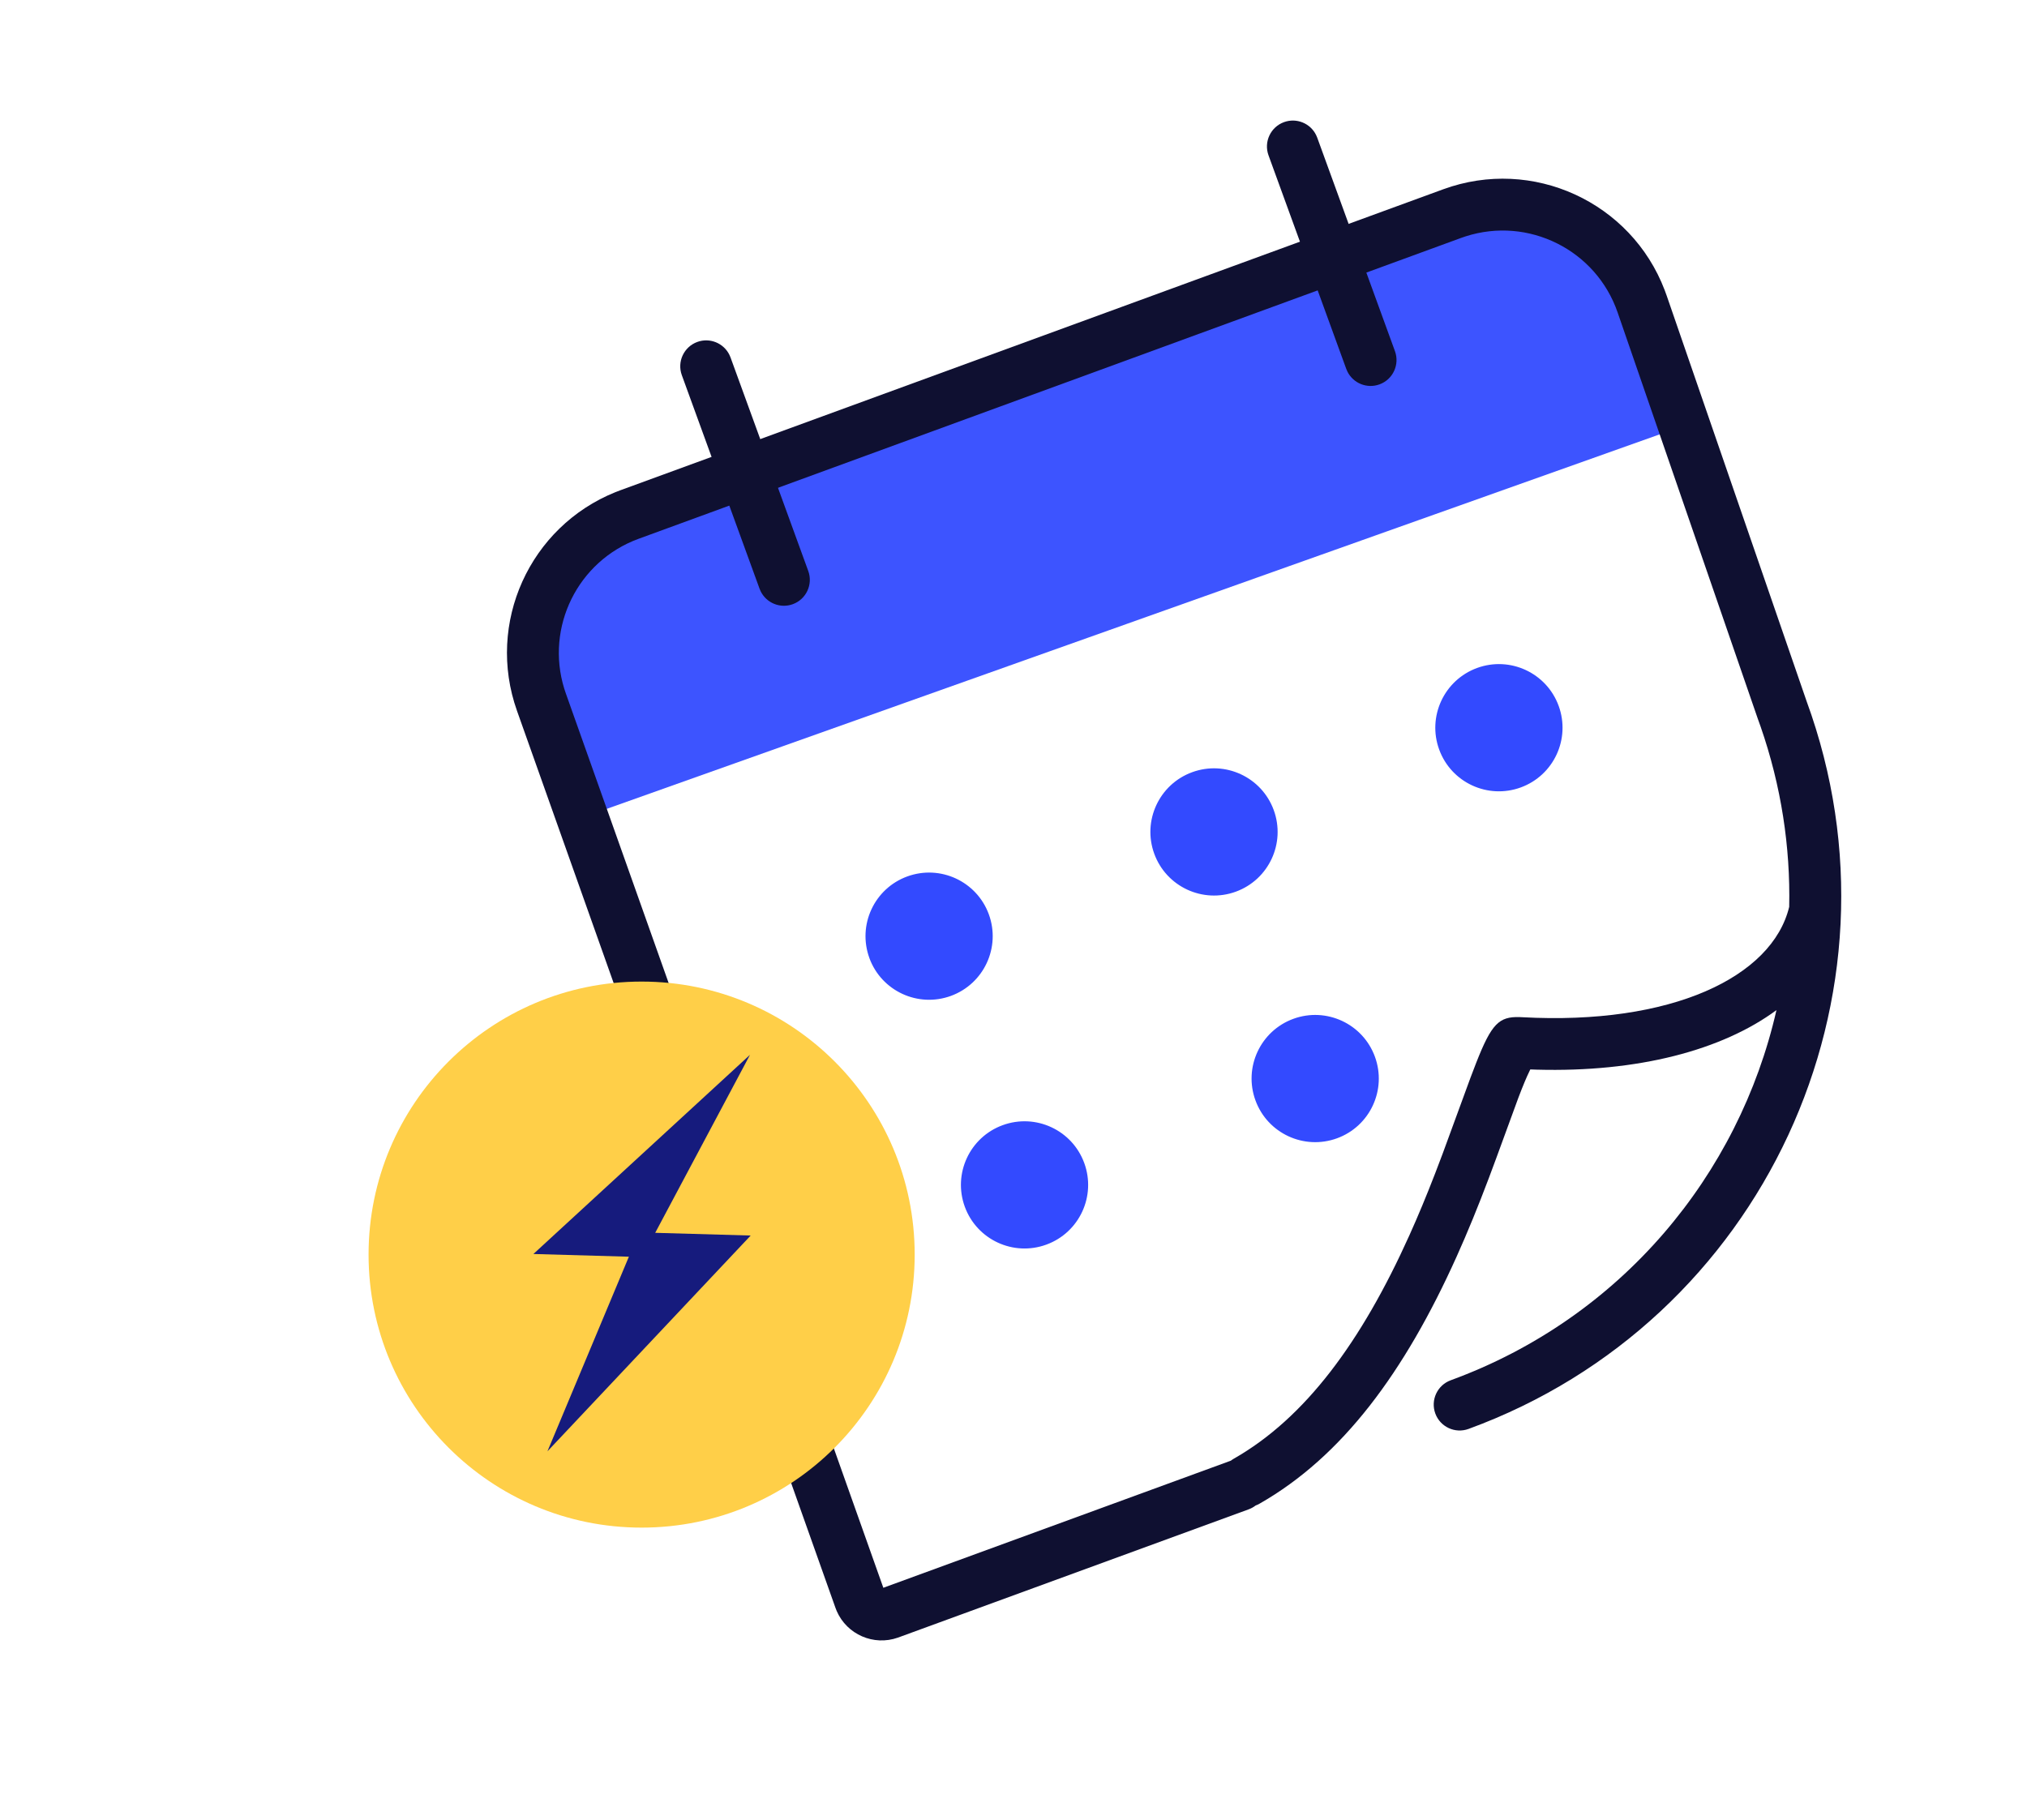
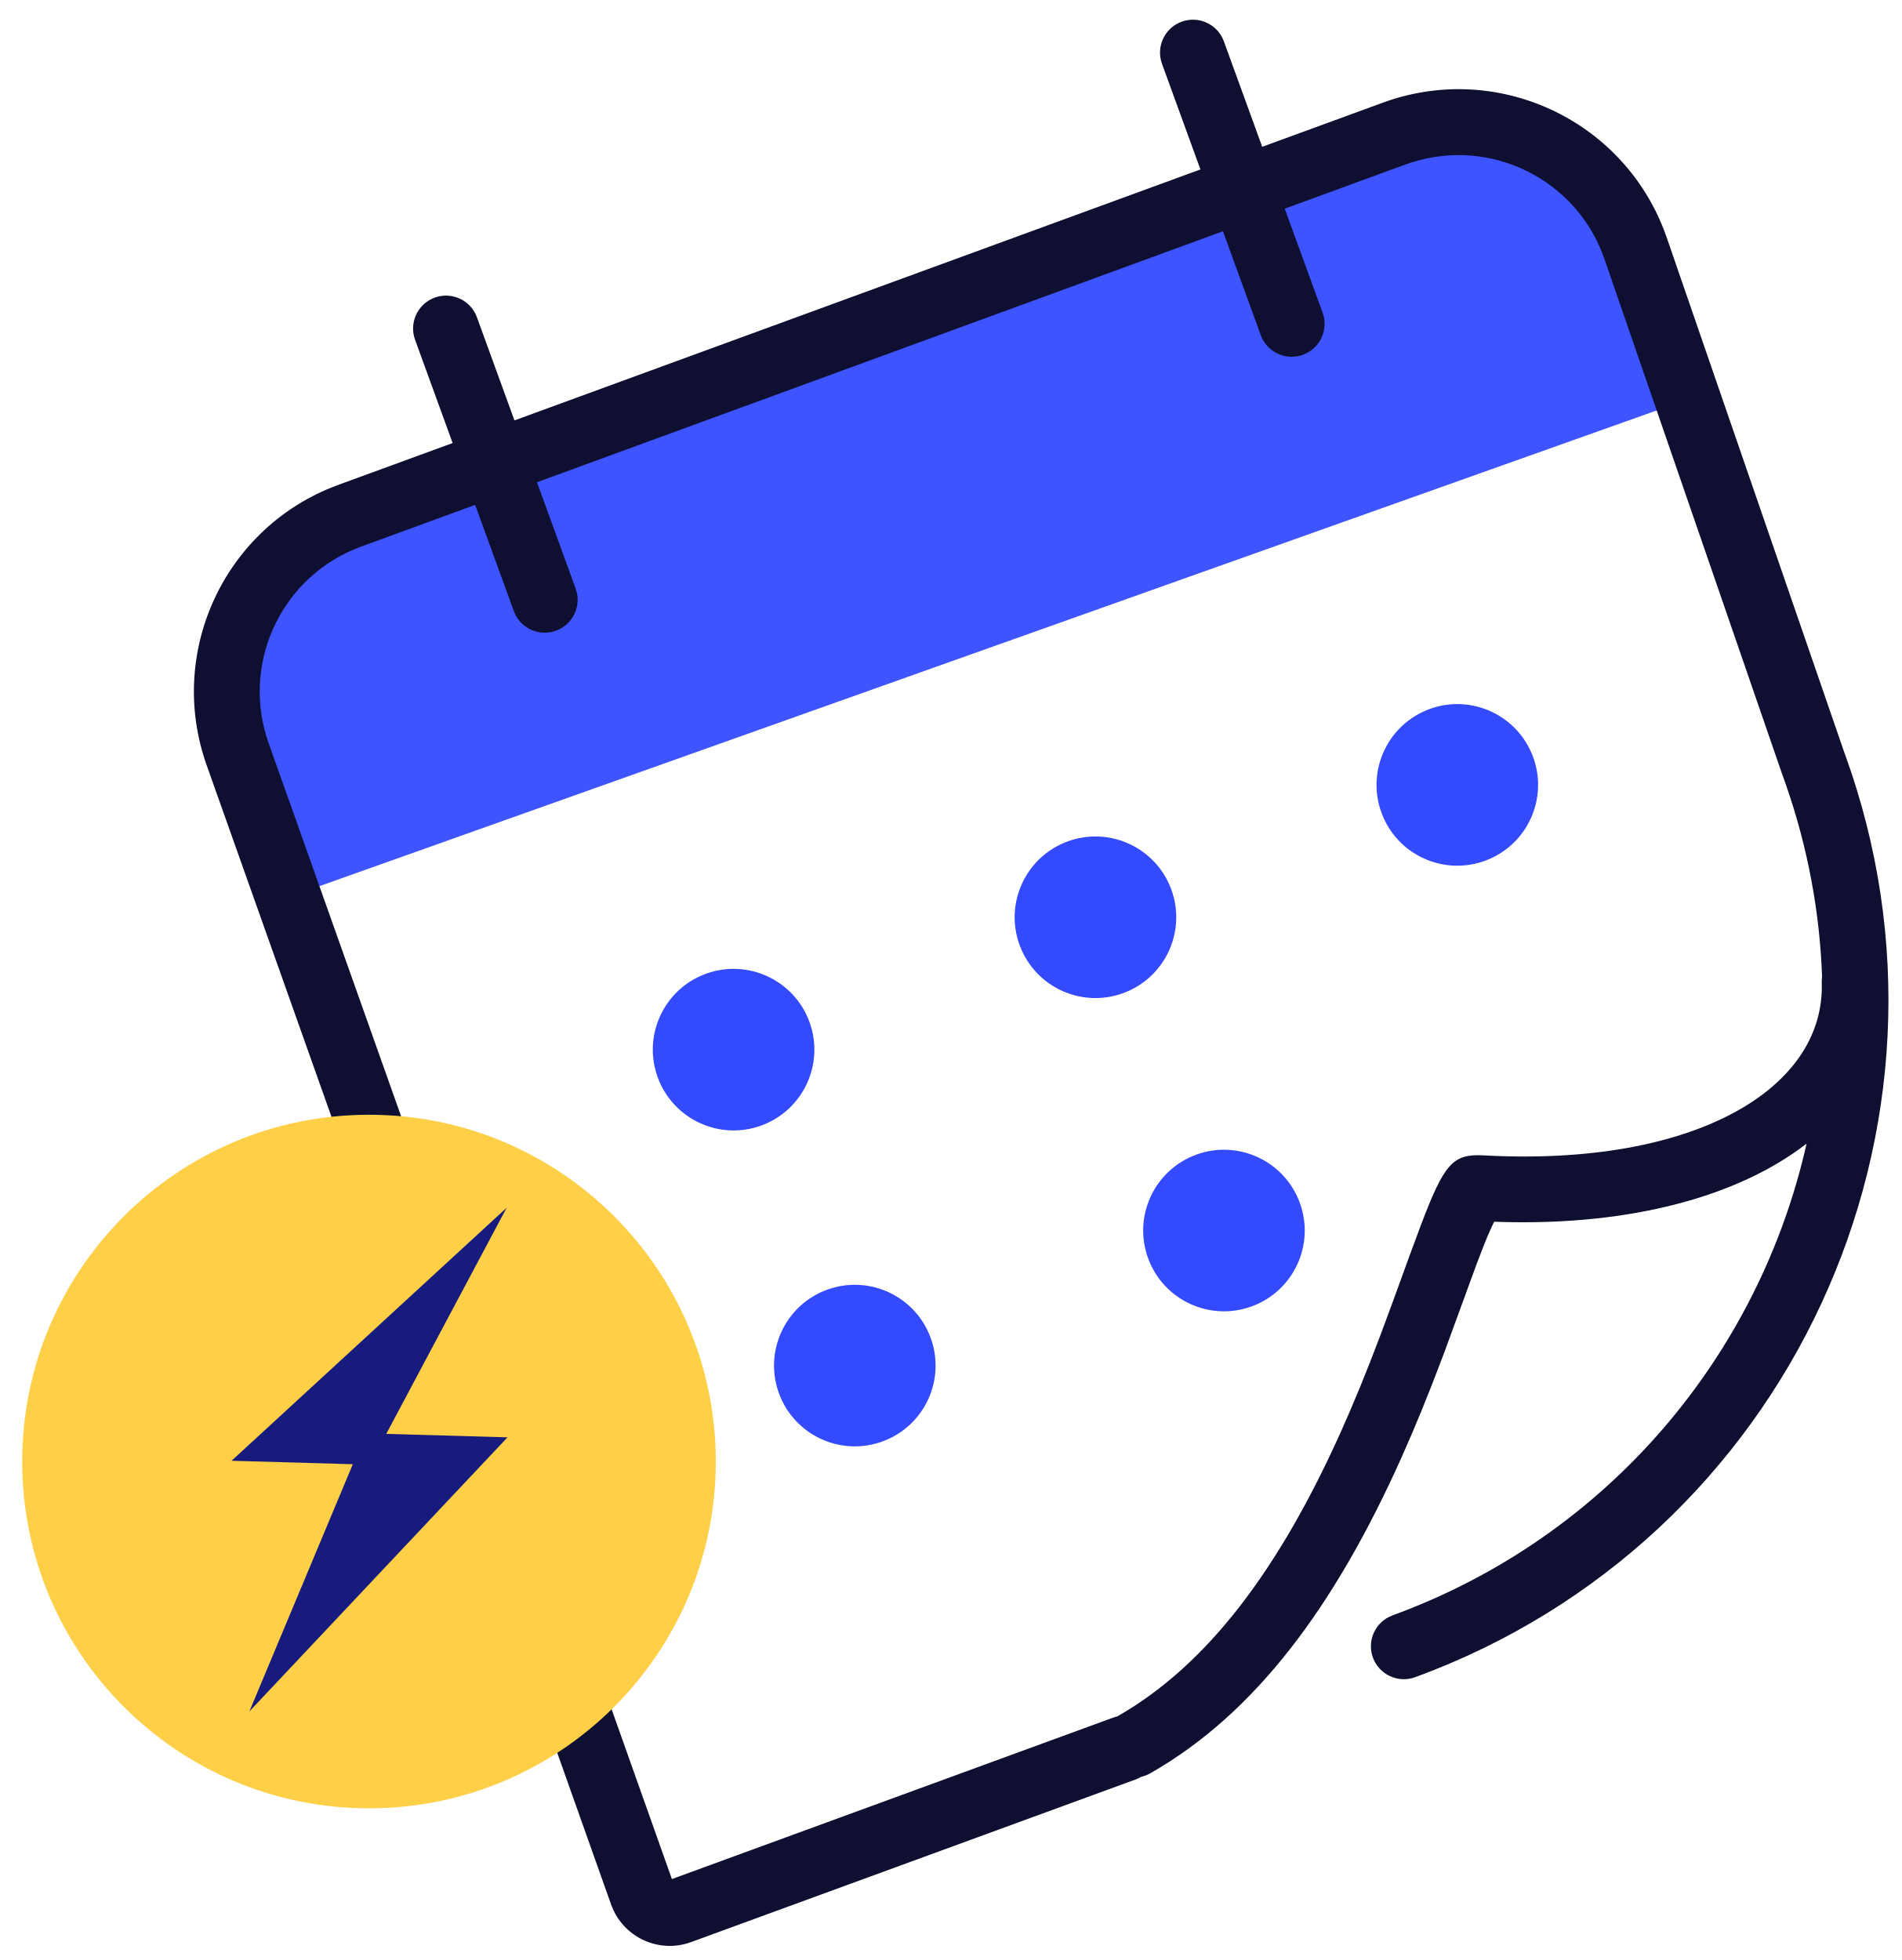
- <svg xmlns="http://www.w3.org/2000/svg" height="79" viewBox="0 0 88 79" width="88">
-   <g fill="none" fill-rule="evenodd" transform="matrix(.9396926 -.3420201 .3420201 .9396926 .629177 25.34374)">
-     <path d="m70.84 18.347-.285-5.591c.061-3.581-2.829-6.514-6.41-6.509l-38.02.063c-3.51.005-6.361 2.838-6.389 6.349l.389 5.317z" fill="#3d54ff" />
-     <path d="m64.144 5.122c4.13-.006 7.477 3.312 7.536 7.411v.242l-.315 18.624c.022 13.607-10.991 24.656-24.598 24.678-.621.001-1.126-.502-1.127-1.123-.001-.621.502-1.126 1.123-1.127 7.882-.013 14.806-4.097 18.785-10.266-2.817.83-6.579.485-10.663-1.13l-.26-.105-.05.049c-.216.207-.483.496-.86.933l-1.806 2.144-.598.702c-.859.998-1.656 1.878-2.473 2.717-3.843 3.947-7.628 6.457-11.711 7.153-.061.01-.123.016-.183.016-.108.034-.223.053-.343.053l-16.21.026c-1.123-.009-2.035-.887-2.104-1.99l-.004-.152.329-41.328c.032-4.046 3.252-7.326 7.265-7.461l.247-.004zm.004 2.25-38.02.063c-2.818.004-5.121 2.221-5.259 5.011l-.006.221-.329 41.202 16.064-.026.075-.021.076-.016c3.515-.599 6.936-2.868 10.477-6.504.652-.669 1.293-1.369 1.969-2.142l.602-.697 2.264-2.686.466-.537c1.194-1.35 1.606-1.539 2.437-1.209l.098.041c5.97 2.552 10.804 2.079 12.539-.535.939-2.419 1.471-5.042 1.511-7.784l.002-.371.315-18.645c.049-2.879-2.217-5.251-5.068-5.361z" fill="#0f1031" fill-rule="nonzero" />
-     <g fill="#334aff">
-       <path d="m55.658 27.923c.002 1.525 1.241 2.758 2.766 2.756 1.525-.002 2.759-1.24 2.757-2.766-.002-1.525-1.24-2.759-2.766-2.757-1.525.003-2.759 1.242-2.757 2.766" />
-       <path d="m42.487 27.944c.002 1.525 1.241 2.759 2.766 2.757 1.525-.002 2.759-1.24 2.757-2.766-.002-1.525-1.24-2.759-2.766-2.757-1.525.002-2.759 1.241-2.757 2.766" />
-       <path d="m29.316 27.966c.002 1.525 1.241 2.759 2.766 2.757 1.525-.003 2.759-1.241 2.757-2.766-.003-1.524-1.241-2.758-2.766-2.756-1.525.002-2.758 1.241-2.756 2.766" />
-       <path d="m42.953 39.51c.002 1.525 1.241 2.758 2.766 2.756 1.525-.002 2.758-1.24 2.756-2.766-.002-1.525-1.24-2.759-2.766-2.757-1.525.003-2.759 1.242-2.756 2.766" />
-       <path d="m29.516 39.532c.002 1.525 1.241 2.759 2.766 2.756 1.525-.002 2.759-1.24 2.756-2.766-.002-1.525-1.24-2.758-2.766-2.756-1.525.002-2.758 1.241-2.756 2.766" />
-     </g>
-     <g fill-rule="nonzero">
-       <path d="m31.446.275c.58 0 1.057.439 1.118 1.002l.007.123v9.868c0 .621-.504 1.125-1.125 1.125-.58 0-1.057-.439-1.118-1.002l-.007-.123v-9.868c0-.621.504-1.125 1.125-1.125z" fill="#0f1031" />
-       <path d="m58.645.018c.58 0 1.057.439 1.118 1.002l.007.123v9.868c0 .621-.504 1.125-1.125 1.125-.58 0-1.057-.439-1.118-1.002l-.007-.123v-9.868c0-.621.504-1.125 1.125-1.125z" fill="#0f1031" />
-       <g transform="matrix(.9396926 .3420201 -.3420201 .9396926 8.535102 21.49128)">
-         <path d="m23.71 11.855c0 6.547-5.307 11.854-11.855 11.854-6.547 0-11.854-5.307-11.854-11.854 0-6.547 5.307-11.855 11.854-11.855 6.548 0 11.855 5.308 11.855 11.855" fill="#ffcf48" />
-         <path d="m11.302 11.946-4.145-.118 9.404-8.649-4.116 7.73 4.145.118-8.823 9.368z" fill="#161b7d" />
-       </g>
+ <svg xmlns="http://www.w3.org/2000/svg" height="67" viewBox="0 0 65 67" width="65">
+   <g fill="none" fill-rule="evenodd" transform="translate(-.083333 .5)">
+     <path d="m57.72 22.014.099-5.199c.061-3.581-2.829-6.514-6.41-6.509l-38.02.063c-3.51.005-6.361 2.838-6.389 6.349l.005 4.925z" fill="#3d54ff" transform="matrix(.9396926 -.3420201 .3420201 .9396926 -3.572474 12.05932)" />
+     <path d="m41.871.8.048.113 1.311 3.605 4.128-1.51c3.878-1.418 8.158.555 9.617 4.386l.083.227 6.073 17.609c4.674 12.779-1.895 26.928-14.674 31.603-.584.213-1.23-.087-1.443-.67-.213-.584.087-1.23.67-1.443 7.421-2.715 12.538-8.946 14.154-16.126-2.327 1.8-5.977 2.798-10.402 2.678l-.276-.009-.031.062-.103.22c-.126.281-.273.65-.465 1.162l-1.1 3.004-.106.281c-.466 1.232-.914 2.331-1.395 3.4-2.261 5.023-4.96 8.677-8.559 10.727-.099.056-.202.096-.307.12-.057.034-.119.063-.184.087l-15.223 5.569c-1.058.376-2.215-.137-2.658-1.15l-.056-.141-13.826-38.948c-1.353-3.813.551-7.996 4.275-9.495l.23-.088 3.904-1.428-1.284-3.53c-.213-.584.089-1.229.672-1.442.545-.198 1.144.051 1.394.559l.048.113 1.283 3.526 23.449-8.579-1.313-3.609c-.213-.584.089-1.229.672-1.442.545-.198 1.144.051 1.394.559zm6.463 4.252-.203.07-4.131 1.511 1.294 3.553c.213.584-.089 1.229-.672 1.442-.545.198-1.144-.051-1.394-.559l-.048-.113-1.293-3.55-23.448 8.579 1.322 3.633c.213.584-.089 1.229-.672 1.442-.545.198-1.144-.051-1.394-.559l-.048-.113-1.322-3.629-3.9 1.427c-2.647.968-4.053 3.838-3.228 6.508l.07.21 13.784 38.829 15.086-5.519c.045-.016.09-.03.135-.04.005-.002.01-.006.015-.008 3.098-1.765 5.537-5.067 7.62-9.696.46-1.022.891-2.08 1.342-3.272l.429-1.155.602-1.656.367-.99c.808-2.134 1.1-2.459 2.152-2.402 7.173.394 11.677-2.257 11.558-5.906-.002-.067.002-.132.011-.196-.077-2.182-.478-4.39-1.232-6.558l-.125-.349-6.081-17.628c-.939-2.722-3.879-4.176-6.596-3.304z" fill="#0f1031" fill-rule="nonzero" />
+     <path d="m28.355 43.588c1.433-.524 3.018.212 3.541 1.644.525 1.433-.212 3.018-1.644 3.541-1.432.525-3.018-.212-3.541-1.644-.524-1.432.212-3.018 1.644-3.541zm12.618-4.617c1.433-.524 3.018.213 3.542 1.645.524 1.433-.212 3.018-1.644 3.541-1.432.524-3.018-.212-3.541-1.644-.525-1.432.212-3.018 1.644-3.542zm-16.762-6.183c1.433-.524 3.018.213 3.542 1.644.524 1.433-.213 3.018-1.644 3.542-1.432.524-3.018-.213-3.542-1.645-.524-1.432.212-3.018 1.644-3.541zm12.37-4.526c1.433-.524 3.018.213 3.542 1.645.524 1.433-.213 3.018-1.645 3.542-1.432.524-3.018-.213-3.542-1.645-.524-1.432.213-3.018 1.645-3.542zm12.369-4.525c1.433-.524 3.018.213 3.542 1.645.524 1.433-.213 3.018-1.645 3.542-1.432.524-3.018-.212-3.541-1.644-.524-1.432.213-3.018 1.644-3.542z" fill="#334aff" />
+     <g fill-rule="nonzero" transform="translate(.841539 37.60634)">
+       <path d="m23.71 11.855c0 6.547-5.307 11.854-11.855 11.854-6.547 0-11.854-5.307-11.854-11.854 0-6.547 5.307-11.855 11.854-11.855 6.548 0 11.855 5.308 11.855 11.855" fill="#ffcf48" />
+       <path d="m11.302 11.946-4.145-.118 9.404-8.649-4.116 7.73 4.145.118-8.823 9.368z" fill="#161b7d" />
    </g>
  </g>
</svg>
